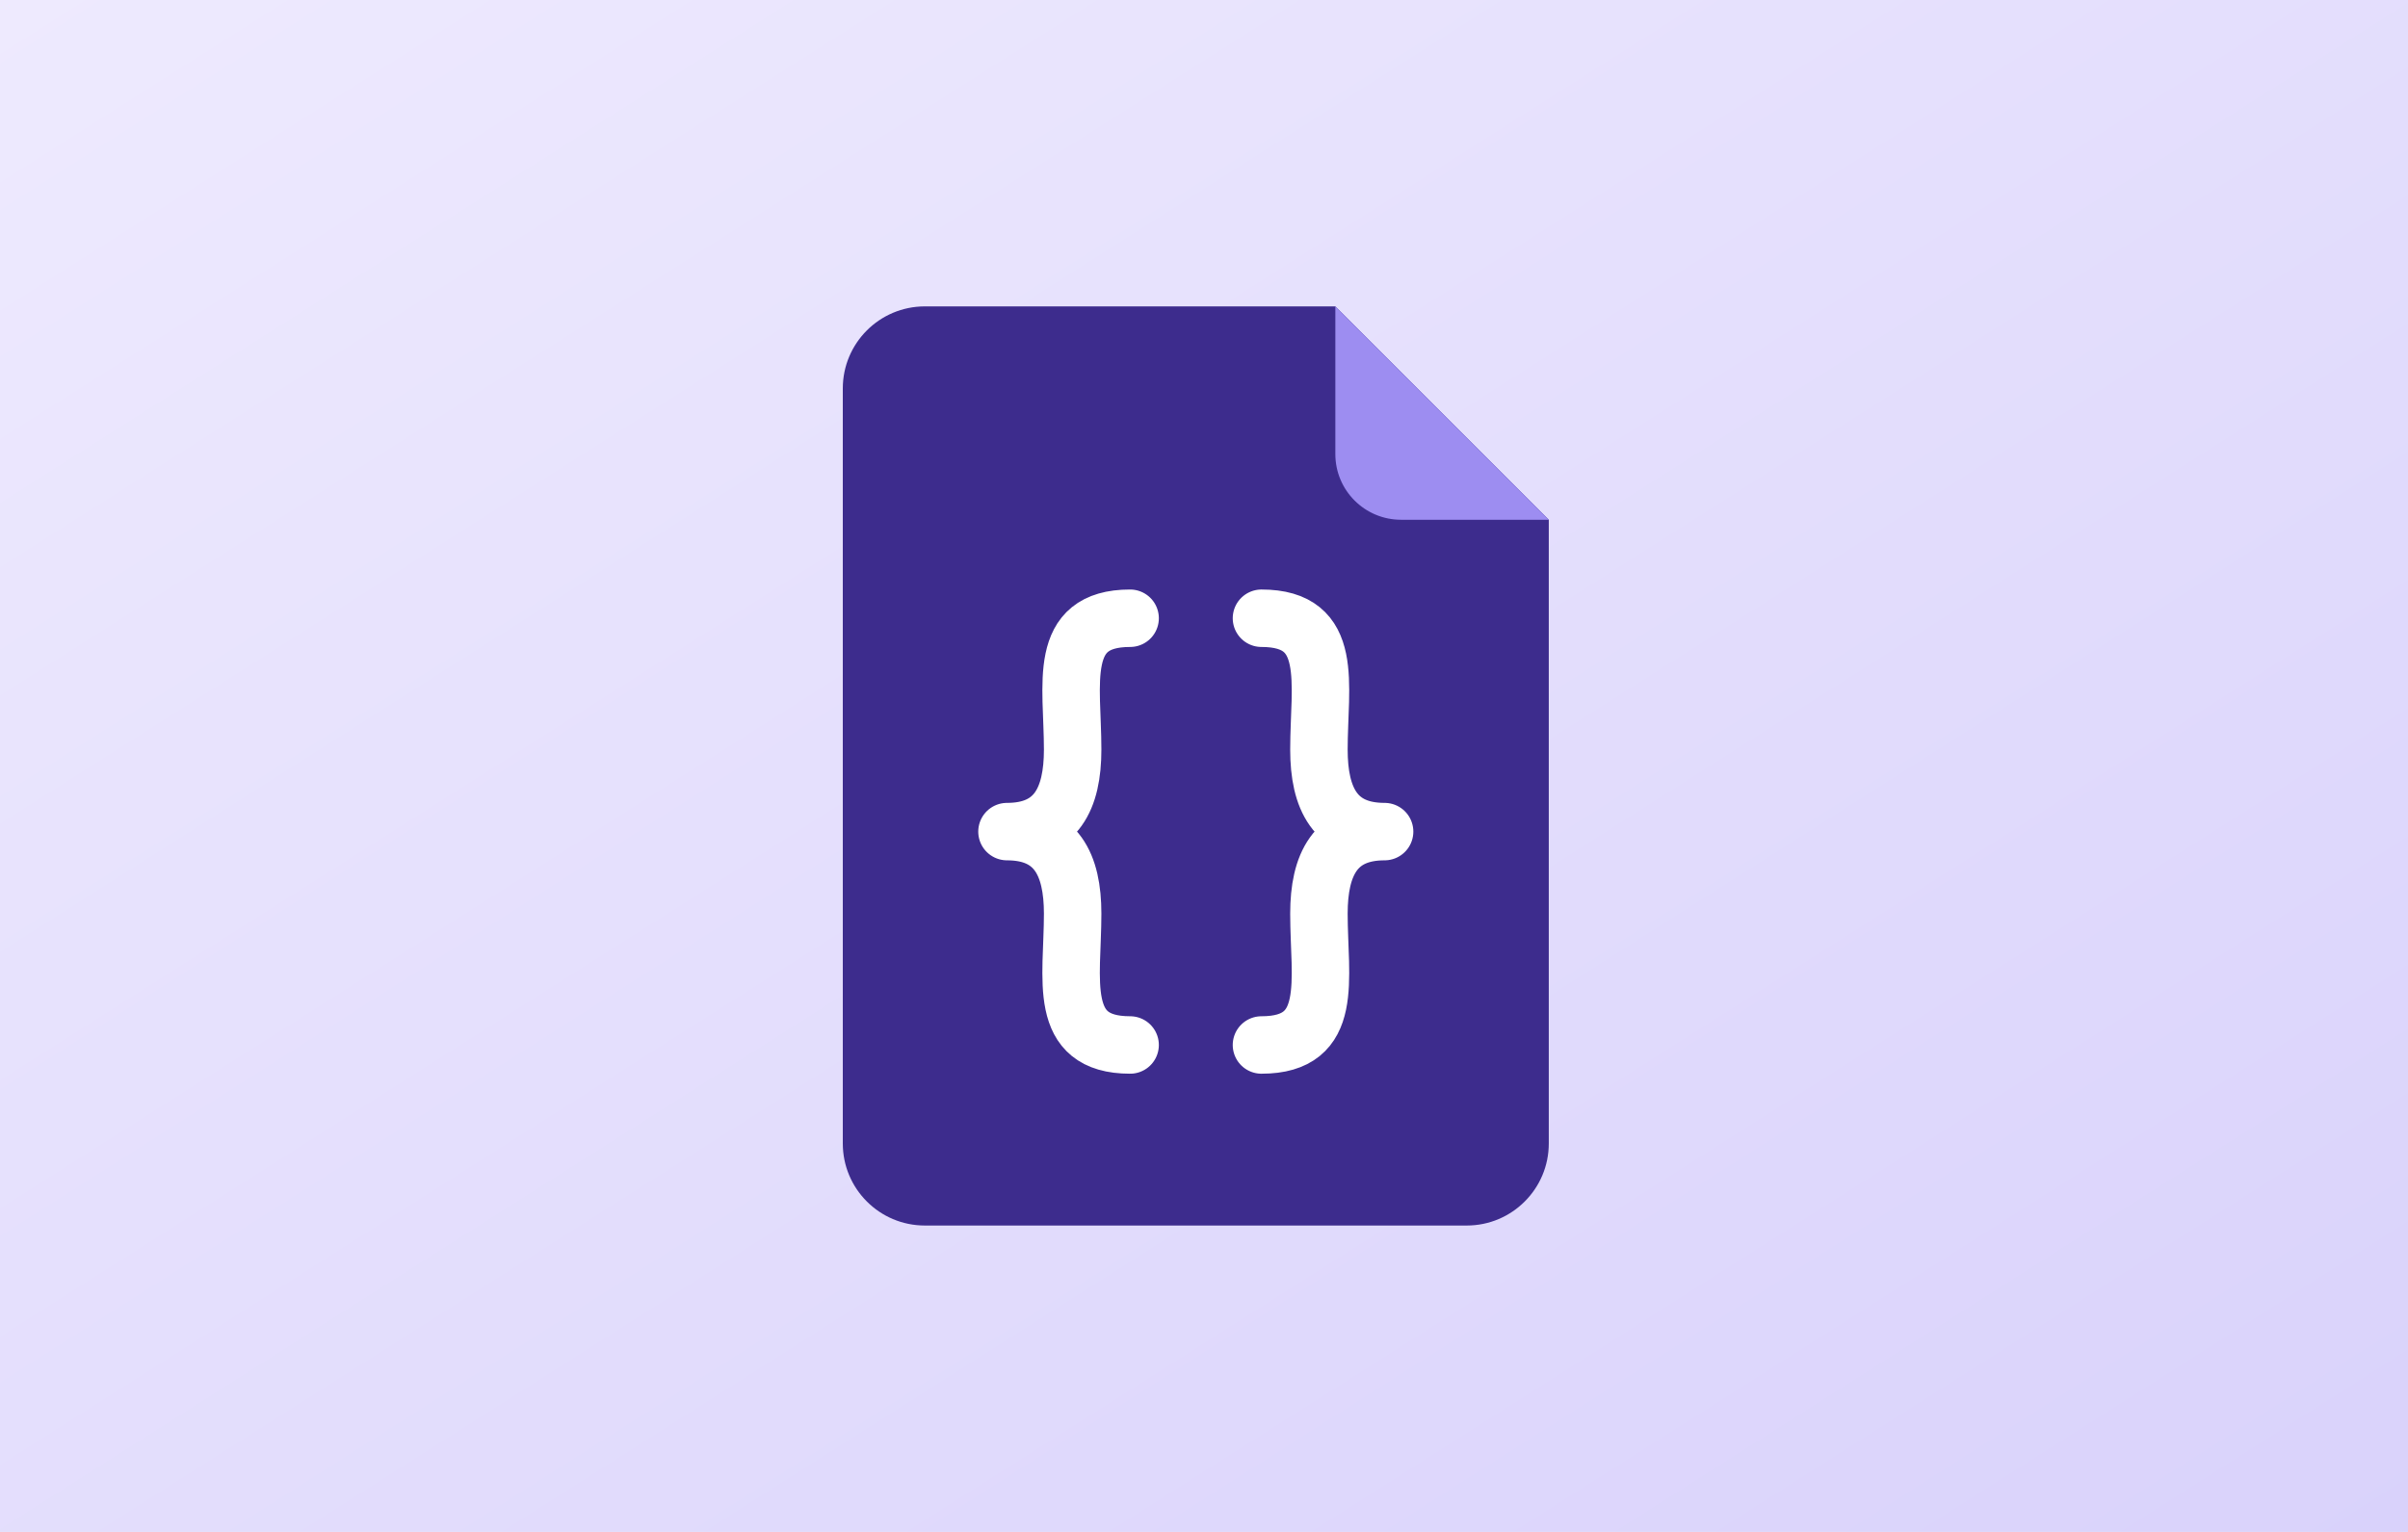
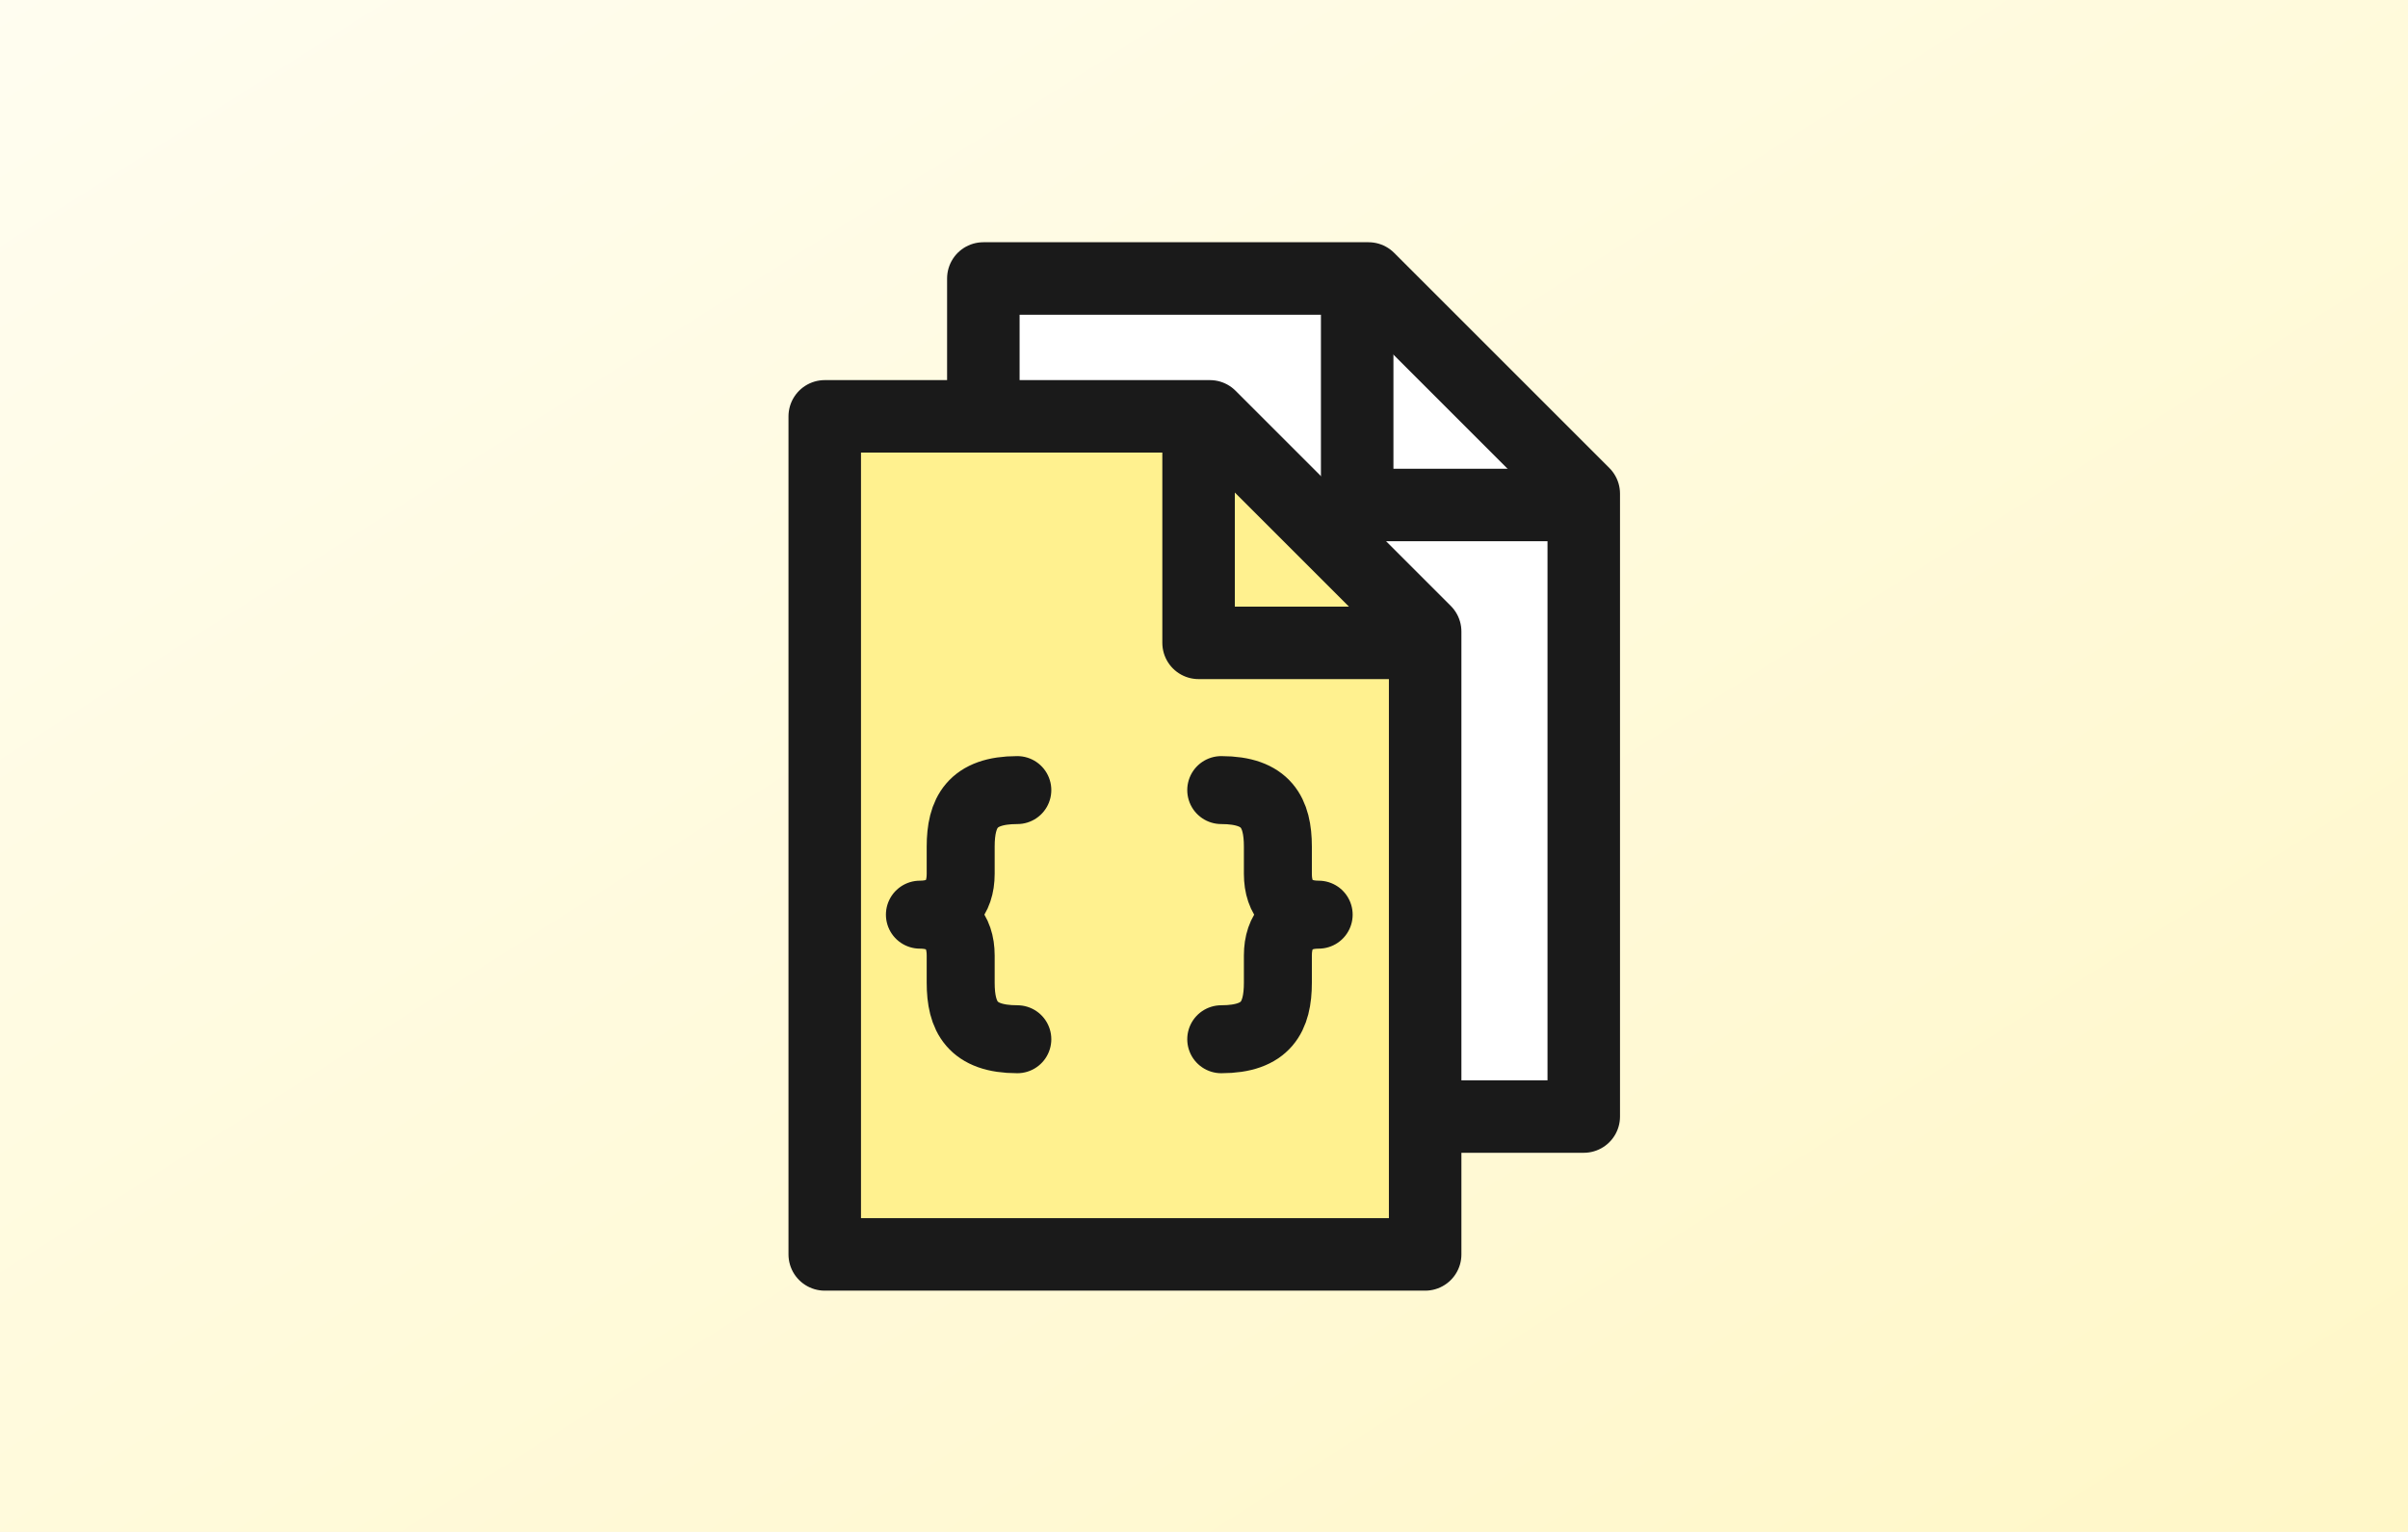
<svg xmlns="http://www.w3.org/2000/svg" viewBox="0 0 220 140" width="220" height="140">
  <defs>
    <linearGradient id="bg" x1="0" y1="0" x2="1" y2="1">
-       <stop offset="0" stop-color="#EEEAFE" />
-       <stop offset="1" stop-color="#D9D2FB" />
+       <stop offset="0" stop-color="#FFFDF0" />
+       <stop offset="1" stop-color="#FFF7C7" />
    </linearGradient>
  </defs>
  <rect width="220" height="140" fill="url(#bg)" />
-   <g transform="translate(62 22) scale(0.75)">
-     <path d="M30 8 H80 L106 34 V110 a10 10 0 0 1 -10 10 H30 a10 10 0 0 1 -10 -10 V18 a10 10 0 0 1 10 -10 Z" fill="#3D2C8D" />
-     <path d="M80 8 V26 a8 8 0 0 0 8 8 H106 Z" fill="#9D8DF1" />
-     <g fill="none" stroke="#FFFFFF" stroke-width="7" stroke-linecap="round" stroke-linejoin="round">
-       <path d="M55 46 C46 46 48 54 48 62 C48 68 46 72 40 72 C46 72 48 76 48 82 C48 90 46 98 55 98" />
-       <path d="M71 46 C80 46 78 54 78 62 C78 68 80 72 86 72 C80 72 78 76 78 82 C78 90 80 98 71 98" />
+   <g transform="translate(52.4 12.4) scale(0.9)" stroke="#1a1a1a" stroke-linejoin="round">
+     <g transform="translate(14 1.85) scale(4.6)">
+       <path d="M6 2.75h8.5L19.25 7.5v13.75H6z" fill="#ffffff" stroke-width="1.6" />
+       <path d="M14.25 2.75V7.75h5" fill="none" stroke-width="1.6" />
+     </g>
+     <g transform="translate(-2.1 15.85) scale(4.6)">
+       <path d="M6 2.75h8.5L19.25 7.5v13.75H6z" fill="#fff18f" stroke-width="1.6" />
+       <path d="M14.25 2.75V7.75h5" fill="none" stroke-width="1.6" />
+       <path d="M10.25 11c-1 0-1.25.5-1.25 1.25v.6c0 .55-.3.9-.9.9.6 0 .9.35.9.9v.6c0 .75.25 1.25 1.25 1.25M14.75 11c1 0 1.25.5 1.25 1.25v.6c0 .55.3.9.9.9-.6 0-.9.35-.9.9v.6c0 .75-.25 1.25-1.25 1.25" fill="none" stroke-width="1.5" stroke-linecap="round" />
    </g>
  </g>
</svg>
